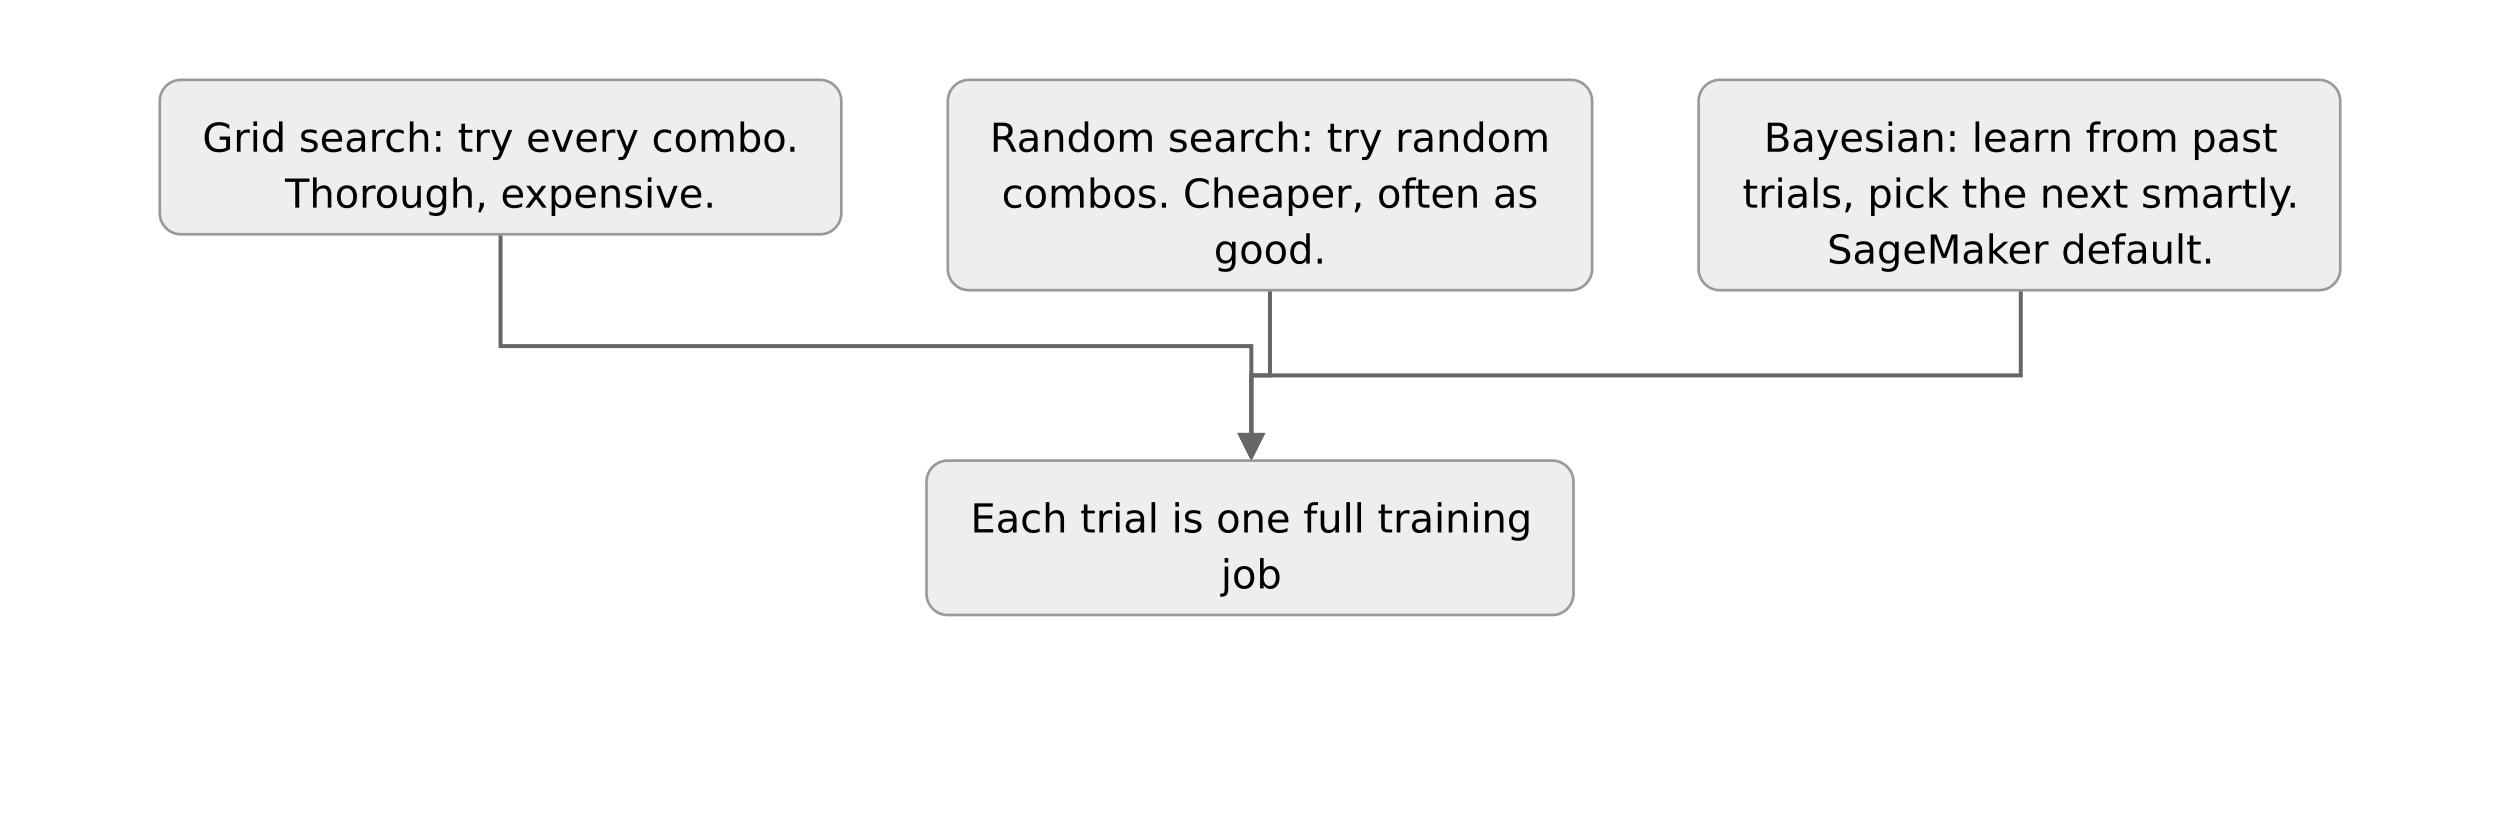
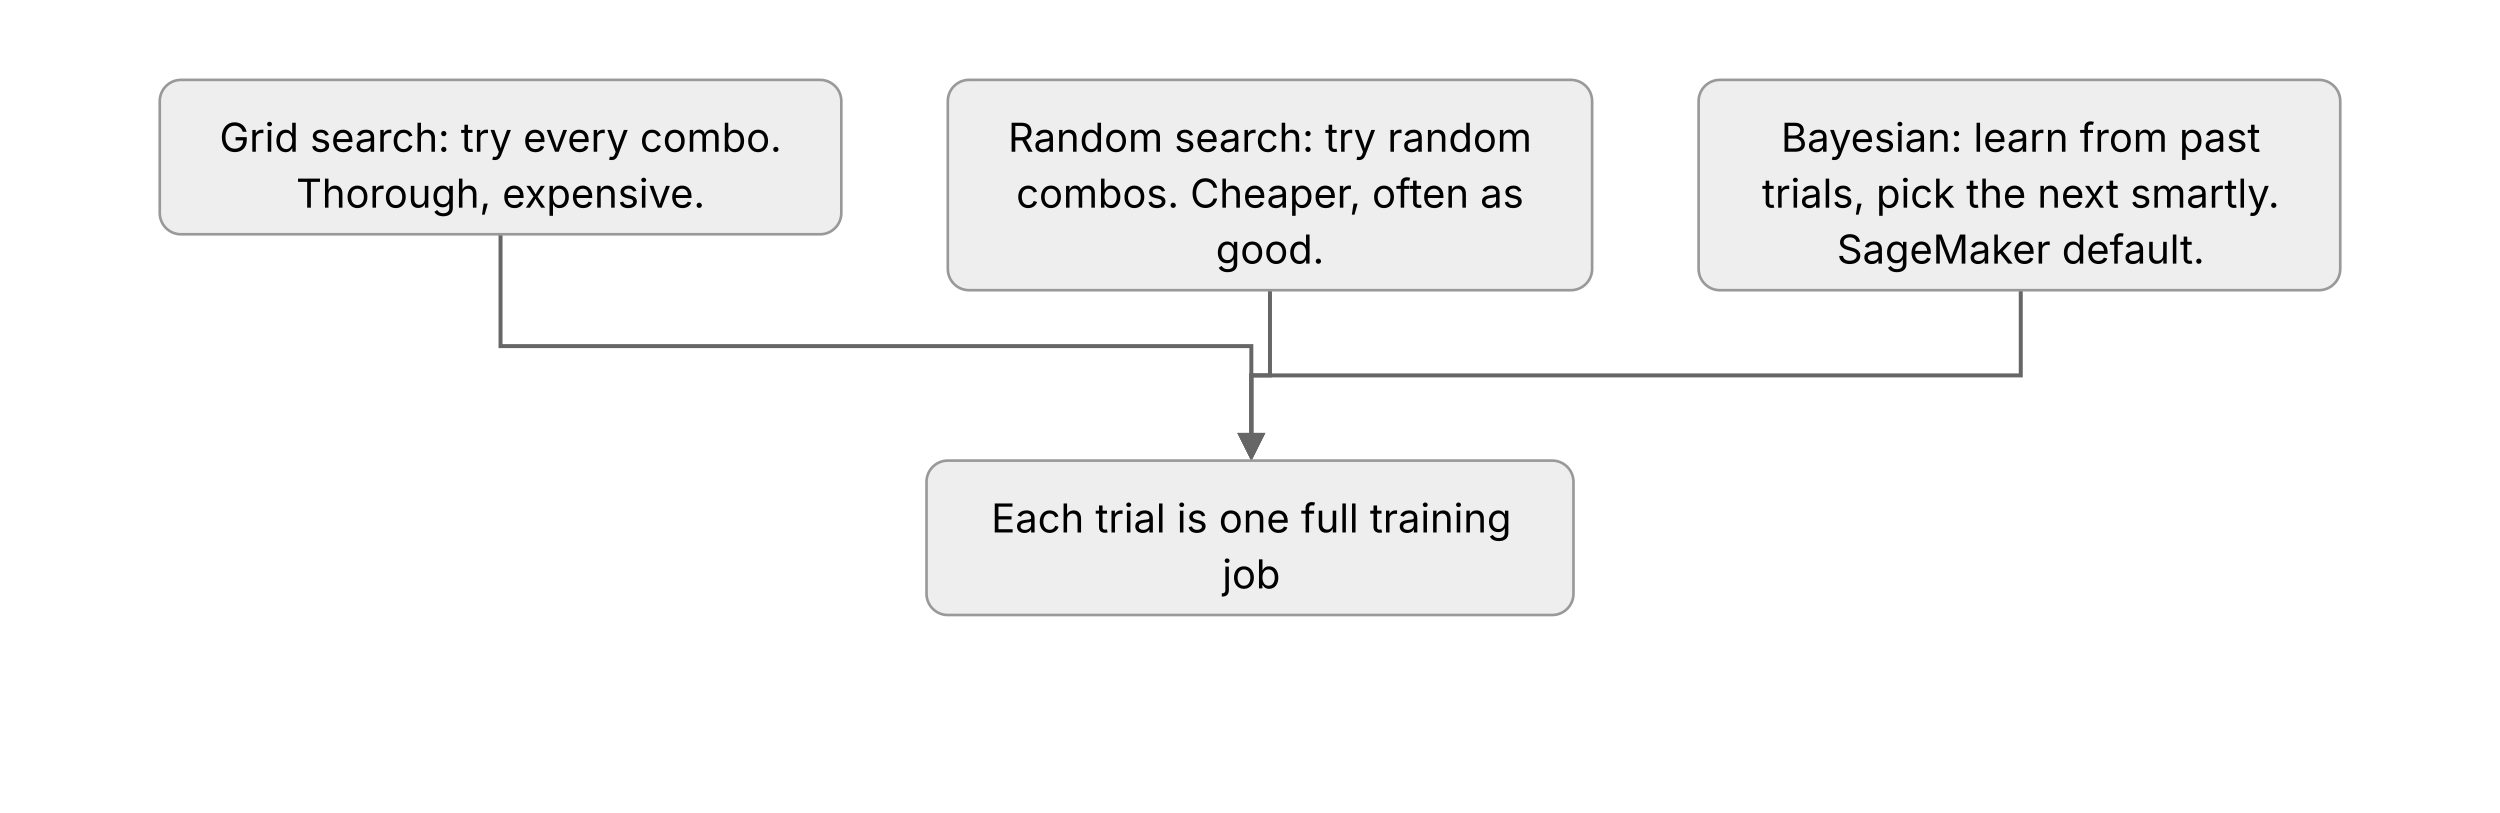
- <svg xmlns="http://www.w3.org/2000/svg" width="100%" viewBox="0 0 939 305" role="img" style="background:#ffffff;font-family:DejaVu Sans,Verdana,sans-serif">
+ <svg xmlns="http://www.w3.org/2000/svg" width="100%" viewBox="0 0 939 305" role="img" style="background:#ffffff;font-family:'Anthropic Sans',Inter,'Source Sans 3','IBM Plex Sans',sans-serif">
  <defs>
    <marker id="ah" viewBox="0 0 10 10" refX="8" refY="5" markerWidth="7" markerHeight="7" orient="auto-start-reverse">
      <path d="M0,0 L10,5 L0,10 z" fill="#666" />
    </marker>
  </defs>
  <path d="M188,88 V130 H470 V171" fill="none" stroke="#666" stroke-width="1.5" marker-end="url(#ah)" />
  <path d="M477,109 V141 H470 V171" fill="none" stroke="#666" stroke-width="1.5" marker-end="url(#ah)" />
  <path d="M759,109 V141 H470 V171" fill="none" stroke="#666" stroke-width="1.5" marker-end="url(#ah)" />
  <rect x="60" y="30" width="256" height="58" rx="8" fill="#eeeeee" stroke="#999999" stroke-width="1" />
  <text x="188" y="57" text-anchor="middle" font-size="15" fill="#000">Grid search: try every combo.</text>
  <text x="188" y="78" text-anchor="middle" font-size="15" fill="#000">Thorough, expensive.</text>
  <rect x="356" y="30" width="242" height="79" rx="8" fill="#eeeeee" stroke="#999999" stroke-width="1" />
  <text x="477" y="57" text-anchor="middle" font-size="15" fill="#000">Random search: try random</text>
  <text x="477" y="78" text-anchor="middle" font-size="15" fill="#000">combos. Cheaper, often as</text>
  <text x="477" y="99" text-anchor="middle" font-size="15" fill="#000">good.</text>
  <rect x="638" y="30" width="241" height="79" rx="8" fill="#eeeeee" stroke="#999999" stroke-width="1" />
  <text x="759" y="57" text-anchor="middle" font-size="15" fill="#000">Bayesian: learn from past</text>
  <text x="759" y="78" text-anchor="middle" font-size="15" fill="#000">trials, pick the next smartly.</text>
  <text x="759" y="99" text-anchor="middle" font-size="15" fill="#000">SageMaker default.</text>
  <rect x="348" y="173" width="243" height="58" rx="8" fill="#eeeeee" stroke="#999999" stroke-width="1" />
  <text x="470" y="200" text-anchor="middle" font-size="15" fill="#000">Each trial is one full training</text>
  <text x="470" y="221" text-anchor="middle" font-size="15" fill="#000">job</text>
</svg>
